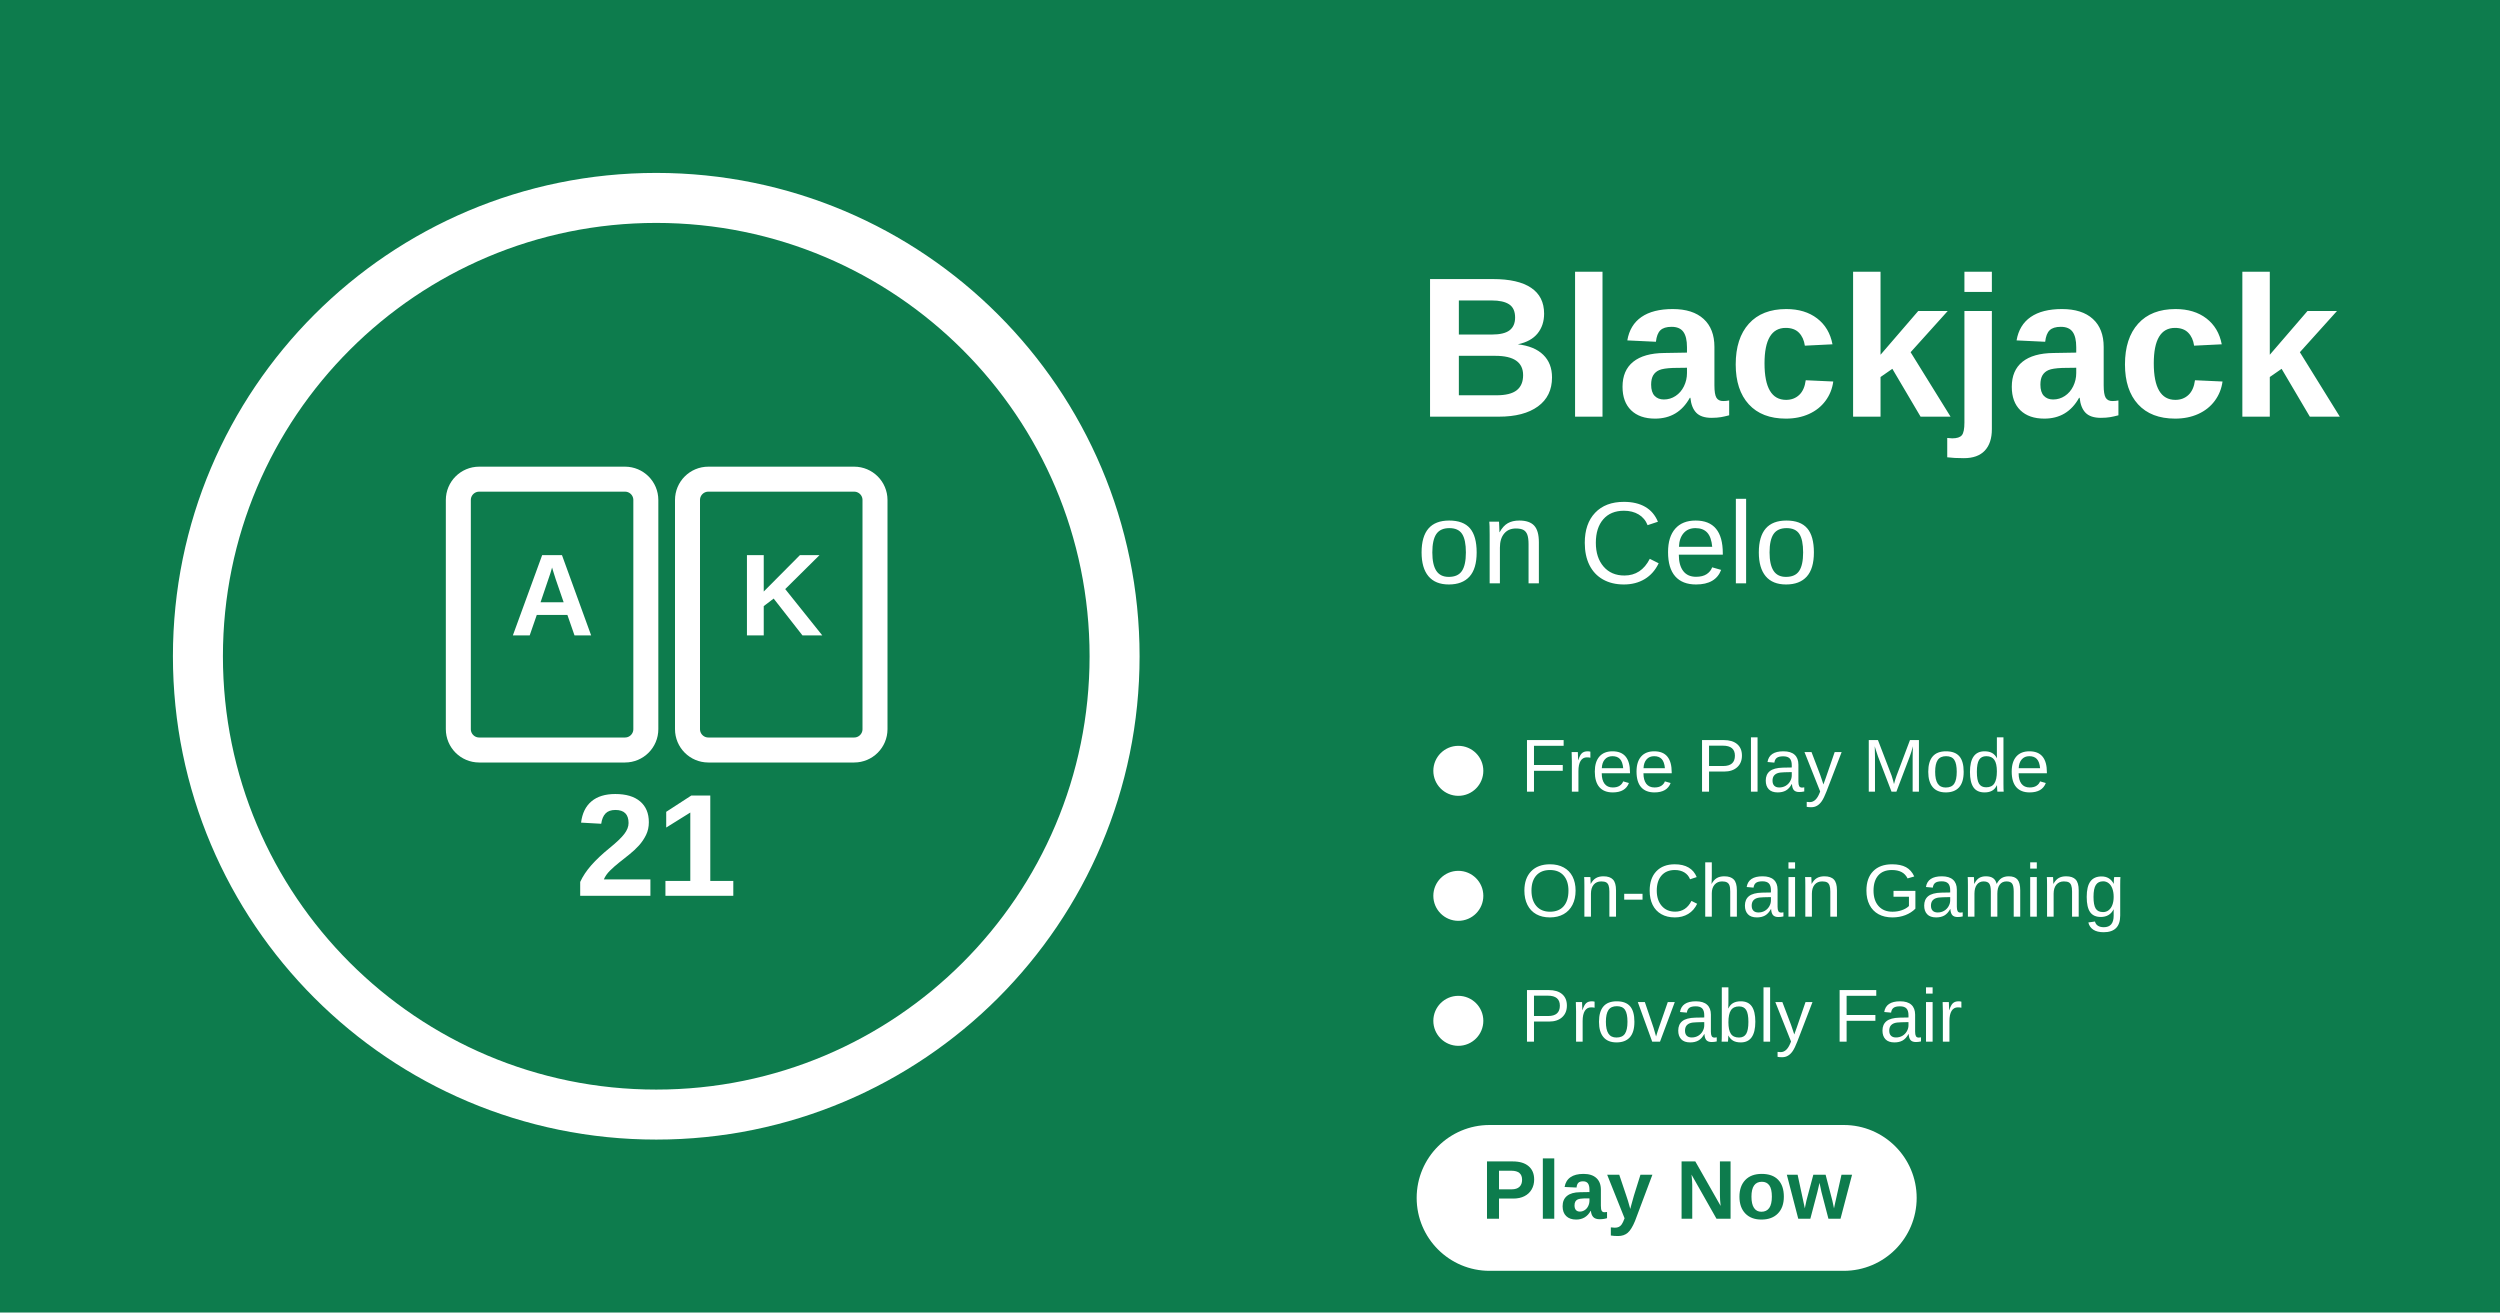
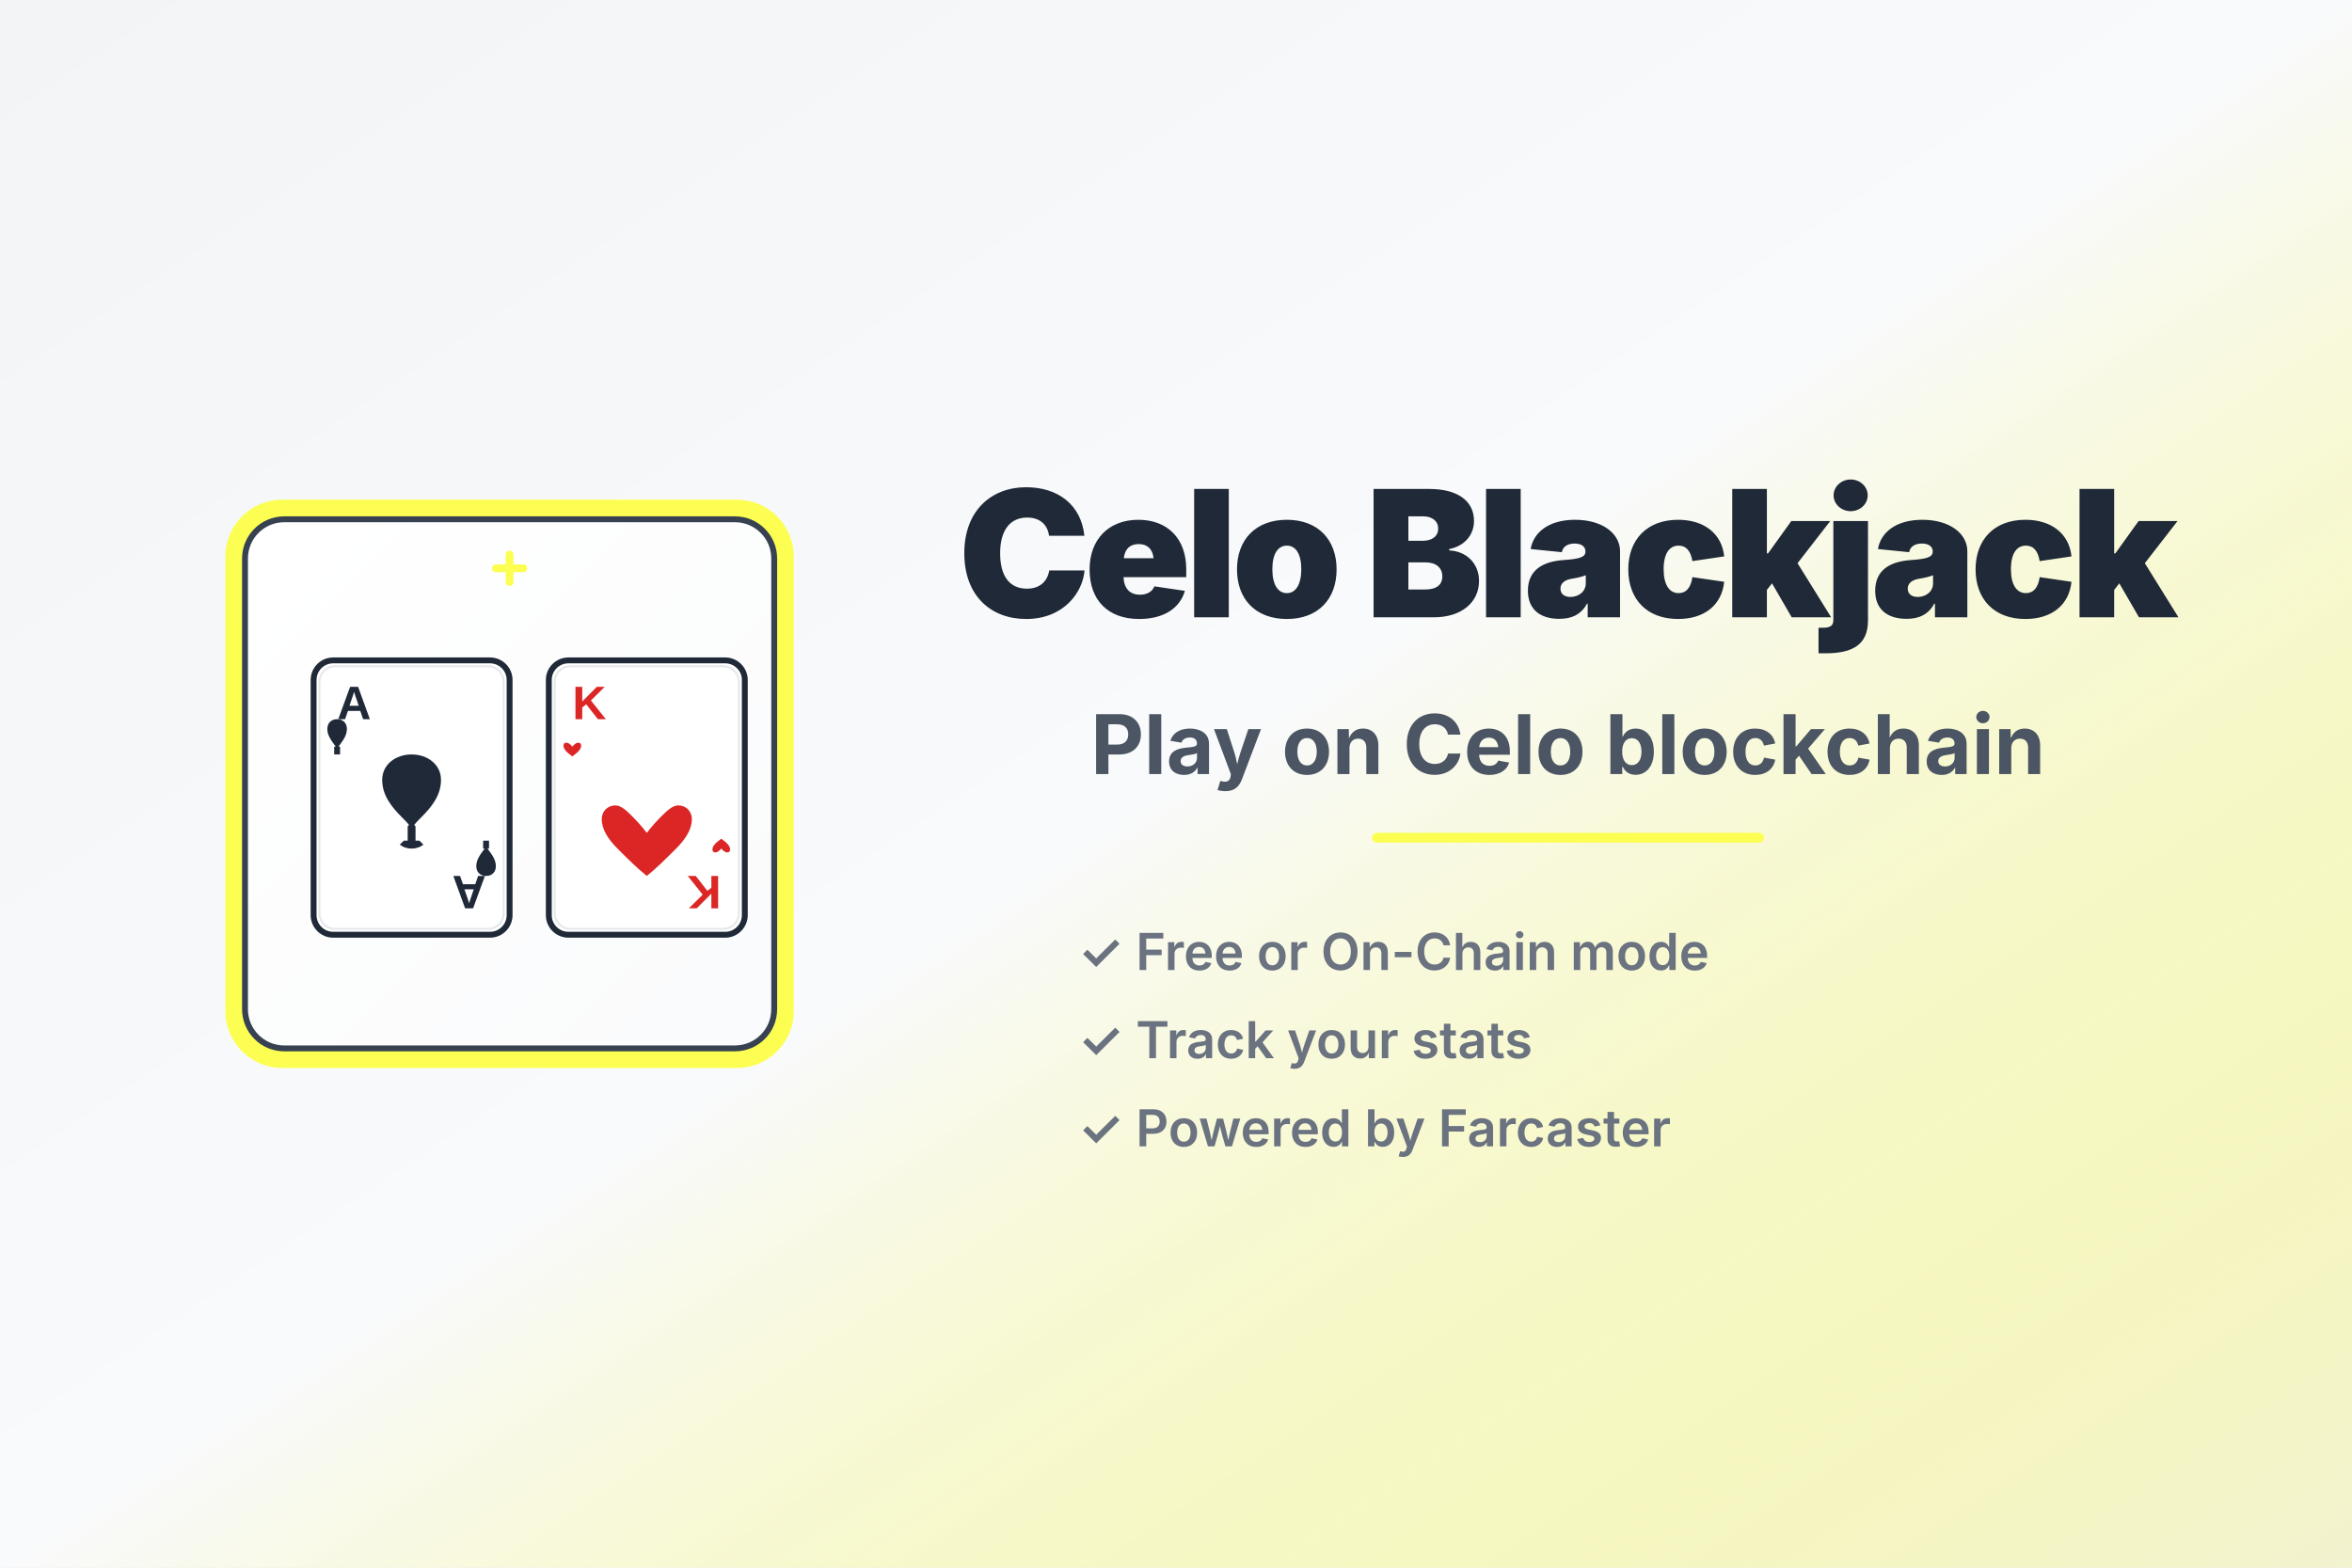
- <svg xmlns="http://www.w3.org/2000/svg" width="1200" height="630" viewBox="0 0 1200 630" fill="none">
-   <rect width="1200" height="630" fill="#0D7C4D" />
-   <circle cx="315" cy="315" r="220" stroke="white" stroke-width="24" fill="none" />
-   <rect x="220" y="230" width="90" height="130" rx="10" stroke="white" stroke-width="12" fill="none" />
-   <text x="265" y="305" font-family="Arial, sans-serif" font-size="56" font-weight="bold" fill="white" text-anchor="middle">A</text>
-   <rect x="330" y="230" width="90" height="130" rx="10" stroke="white" stroke-width="12" fill="none" />
-   <text x="375" y="305" font-family="Arial, sans-serif" font-size="56" font-weight="bold" fill="white" text-anchor="middle">K</text>
-   <text x="315" y="430" font-family="Arial, sans-serif" font-size="70" font-weight="bold" fill="white" text-anchor="middle">21</text>
-   <text x="680" y="200" font-family="Arial, sans-serif" font-size="96" font-weight="bold" fill="white">Blackjack</text>
-   <text x="680" y="280" font-family="Arial, sans-serif" font-size="56" font-weight="normal" fill="white">on Celo</text>
-   <circle cx="700" cy="370" r="12" fill="white" />
-   <text x="730" y="380" font-family="Arial, sans-serif" font-size="36" fill="white">Free Play Mode</text>
-   <circle cx="700" cy="430" r="12" fill="white" />
-   <text x="730" y="440" font-family="Arial, sans-serif" font-size="36" fill="white">On-Chain Gaming</text>
-   <circle cx="700" cy="490" r="12" fill="white" />
-   <text x="730" y="500" font-family="Arial, sans-serif" font-size="36" fill="white">Provably Fair</text>
-   <rect x="680" y="540" width="240" height="70" rx="35" fill="white" />
-   <text x="800" y="585" font-family="Arial, sans-serif" font-size="40" font-weight="bold" fill="#0D7C4D" text-anchor="middle">Play Now</text>
+ <svg xmlns="http://www.w3.org/2000/svg" width="1200" height="800" viewBox="0 0 1200 800">
+   <defs>
+     <linearGradient id="ogBg" x1="0%" y1="0%" x2="100%" y2="100%">
+       <stop offset="0%" style="stop-color:#f3f4f6;stop-opacity:1" />
+       <stop offset="50%" style="stop-color:#f9fafb;stop-opacity:1" />
+       <stop offset="100%" style="stop-color:#FCFF52;stop-opacity:0.2" />
+     </linearGradient>
+     <linearGradient id="ogCardBg" x1="0%" y1="0%" x2="100%" y2="100%">
+       <stop offset="0%" style="stop-color:#ffffff;stop-opacity:0.95" />
+       <stop offset="100%" style="stop-color:#f9fafb;stop-opacity:0.95" />
+     </linearGradient>
+   </defs>
+   <rect width="1200" height="800" fill="url(#ogBg)" />
+   <g transform="translate(260, 400)">
+     <rect x="-140" y="-140" width="280" height="280" rx="24" fill="none" stroke="#FCFF52" stroke-width="10" />
+     <rect x="-135" y="-135" width="270" height="270" rx="20" fill="url(#ogCardBg)" stroke="#374151" stroke-width="3" />
+     <g transform="translate(-100, -63)">
+       <g>
+         <rect x="0" y="0" width="100" height="140" rx="10" fill="#ffffff" stroke="#1f2937" stroke-width="3" />
+         <rect x="3" y="3" width="94" height="134" rx="8" fill="none" stroke="#e5e7eb" stroke-width="1" />
+         <text x="12" y="30" font-size="24" fill="#1f2937" font-family="Arial" font-weight="bold">A</text>
+         <g transform="translate(12, 38)">
+           <path d="M0 -8 C-3 -8 -5 -6 -5 -3 C-5 1 -2 4 0 7 C2 4 5 1 5 -3 C5 -6 3 -8 0 -8 Z" fill="#1f2937" />
+           <rect x="-1.5" y="6" width="3" height="4" fill="#1f2937" />
+         </g>
+         <g transform="translate(50, 70)">
+           <path d="M0 -22 C-8 -22 -15 -17 -15 -9 C-15 -1 -10 5 -5 10 C-3 12 -1 14 0 16 C1 14 3 12 5 10 C10 5 15 -1 15 -9 C15 -17 8 -22 0 -22 Z" fill="#1f2937" />
+           <rect x="-2" y="14" width="4" height="12" rx="1" fill="#1f2937" />
+           <path d="M-6 24 C-6 24 -4 26 0 26 C4 26 6 24 6 24 L4 22 L-4 22 Z" fill="#1f2937" />
+         </g>
+         <g transform="translate(100, 140) rotate(180)">
+           <text x="12" y="30" font-size="24" fill="#1f2937" font-family="Arial" font-weight="bold">A</text>
+           <g transform="translate(12, 38)">
+             <path d="M0 -8 C-3 -8 -5 -6 -5 -3 C-5 1 -2 4 0 7 C2 4 5 1 5 -3 C5 -6 3 -8 0 -8 Z" fill="#1f2937" />
+             <rect x="-1.5" y="6" width="3" height="4" fill="#1f2937" />
+           </g>
+         </g>
+       </g>
+       <g transform="translate(120, 0)">
+         <rect x="0" y="0" width="100" height="140" rx="10" fill="#ffffff" stroke="#1f2937" stroke-width="3" />
+         <rect x="3" y="3" width="94" height="134" rx="8" fill="none" stroke="#e5e7eb" stroke-width="1" />
+         <text x="12" y="30" font-size="24" fill="#dc2626" font-family="Arial" font-weight="bold">K</text>
+         <g transform="translate(12, 40)">
+           <path d="M0 4 C0 4 -1.5 2 -3 2 C-4 2 -4.5 2.5 -4.5 3.5 C-4.5 5 -3.5 6.5 0 9 C3.5 6.5 4.5 5 4.5 3.5 C4.5 2.5 4 2 3 2 C1.5 2 0 4 0 4 Z" fill="#dc2626" />
+         </g>
+         <g transform="translate(50, 70)">
+           <path d="M0 18 C0 18 -3 14 -7 10 C-10 7 -13 4 -16 4 C-20 4 -23 7 -23 11 C-23 16 -20 21 -15 26 C-10 31 -5 36 0 40 C5 36 10 31 15 26 C20 21 23 16 23 11 C23 7 20 4 16 4 C13 4 10 7 7 10 C3 14 0 18 0 18 Z" fill="#dc2626" />
+         </g>
+         <g transform="translate(100, 140) rotate(180)">
+           <text x="12" y="30" font-size="24" fill="#dc2626" font-family="Arial" font-weight="bold">K</text>
+           <g transform="translate(12, 40)">
+             <path d="M0 4 C0 4 -1.5 2 -3 2 C-4 2 -4.5 2.5 -4.5 3.5 C-4.5 5 -3.5 6.5 0 9 C3.5 6.5 4.5 5 4.5 3.5 C4.5 2.5 4 2 3 2 C1.5 2 0 4 0 4 Z" fill="#dc2626" />
+           </g>
+         </g>
+       </g>
+     </g>
+     <g transform="translate(0, -110)">
+       <line x1="0" y1="-7" x2="0" y2="7" stroke="#FCFF52" stroke-width="4" stroke-linecap="round" />
+       <line x1="-7" y1="0" x2="7" y2="0" stroke="#FCFF52" stroke-width="4" stroke-linecap="round" />
+     </g>
+   </g>
+   <g transform="translate(480, 0)">
+     <text x="320" y="315" font-size="90" fill="#1f2937" font-family="system-ui, -apple-system, sans-serif" font-weight="900" text-anchor="middle" letter-spacing="-3">Celo Blackjack</text>
+     <text x="320" y="395" font-size="42" fill="#4b5563" font-family="system-ui, -apple-system, sans-serif" font-weight="700" text-anchor="middle">Play on Celo blockchain</text>
+     <rect x="220" y="425" width="200" height="5" rx="2.5" fill="#FCFF52" />
+     <text x="70" y="495" font-size="26" fill="#6b7280" font-family="system-ui, -apple-system, sans-serif" font-weight="600">✓ Free or On-Chain mode</text>
+     <text x="70" y="540" font-size="26" fill="#6b7280" font-family="system-ui, -apple-system, sans-serif" font-weight="600">✓ Track your stats</text>
+     <text x="70" y="585" font-size="26" fill="#6b7280" font-family="system-ui, -apple-system, sans-serif" font-weight="600">✓ Powered by Farcaster</text>
+   </g>
</svg>
